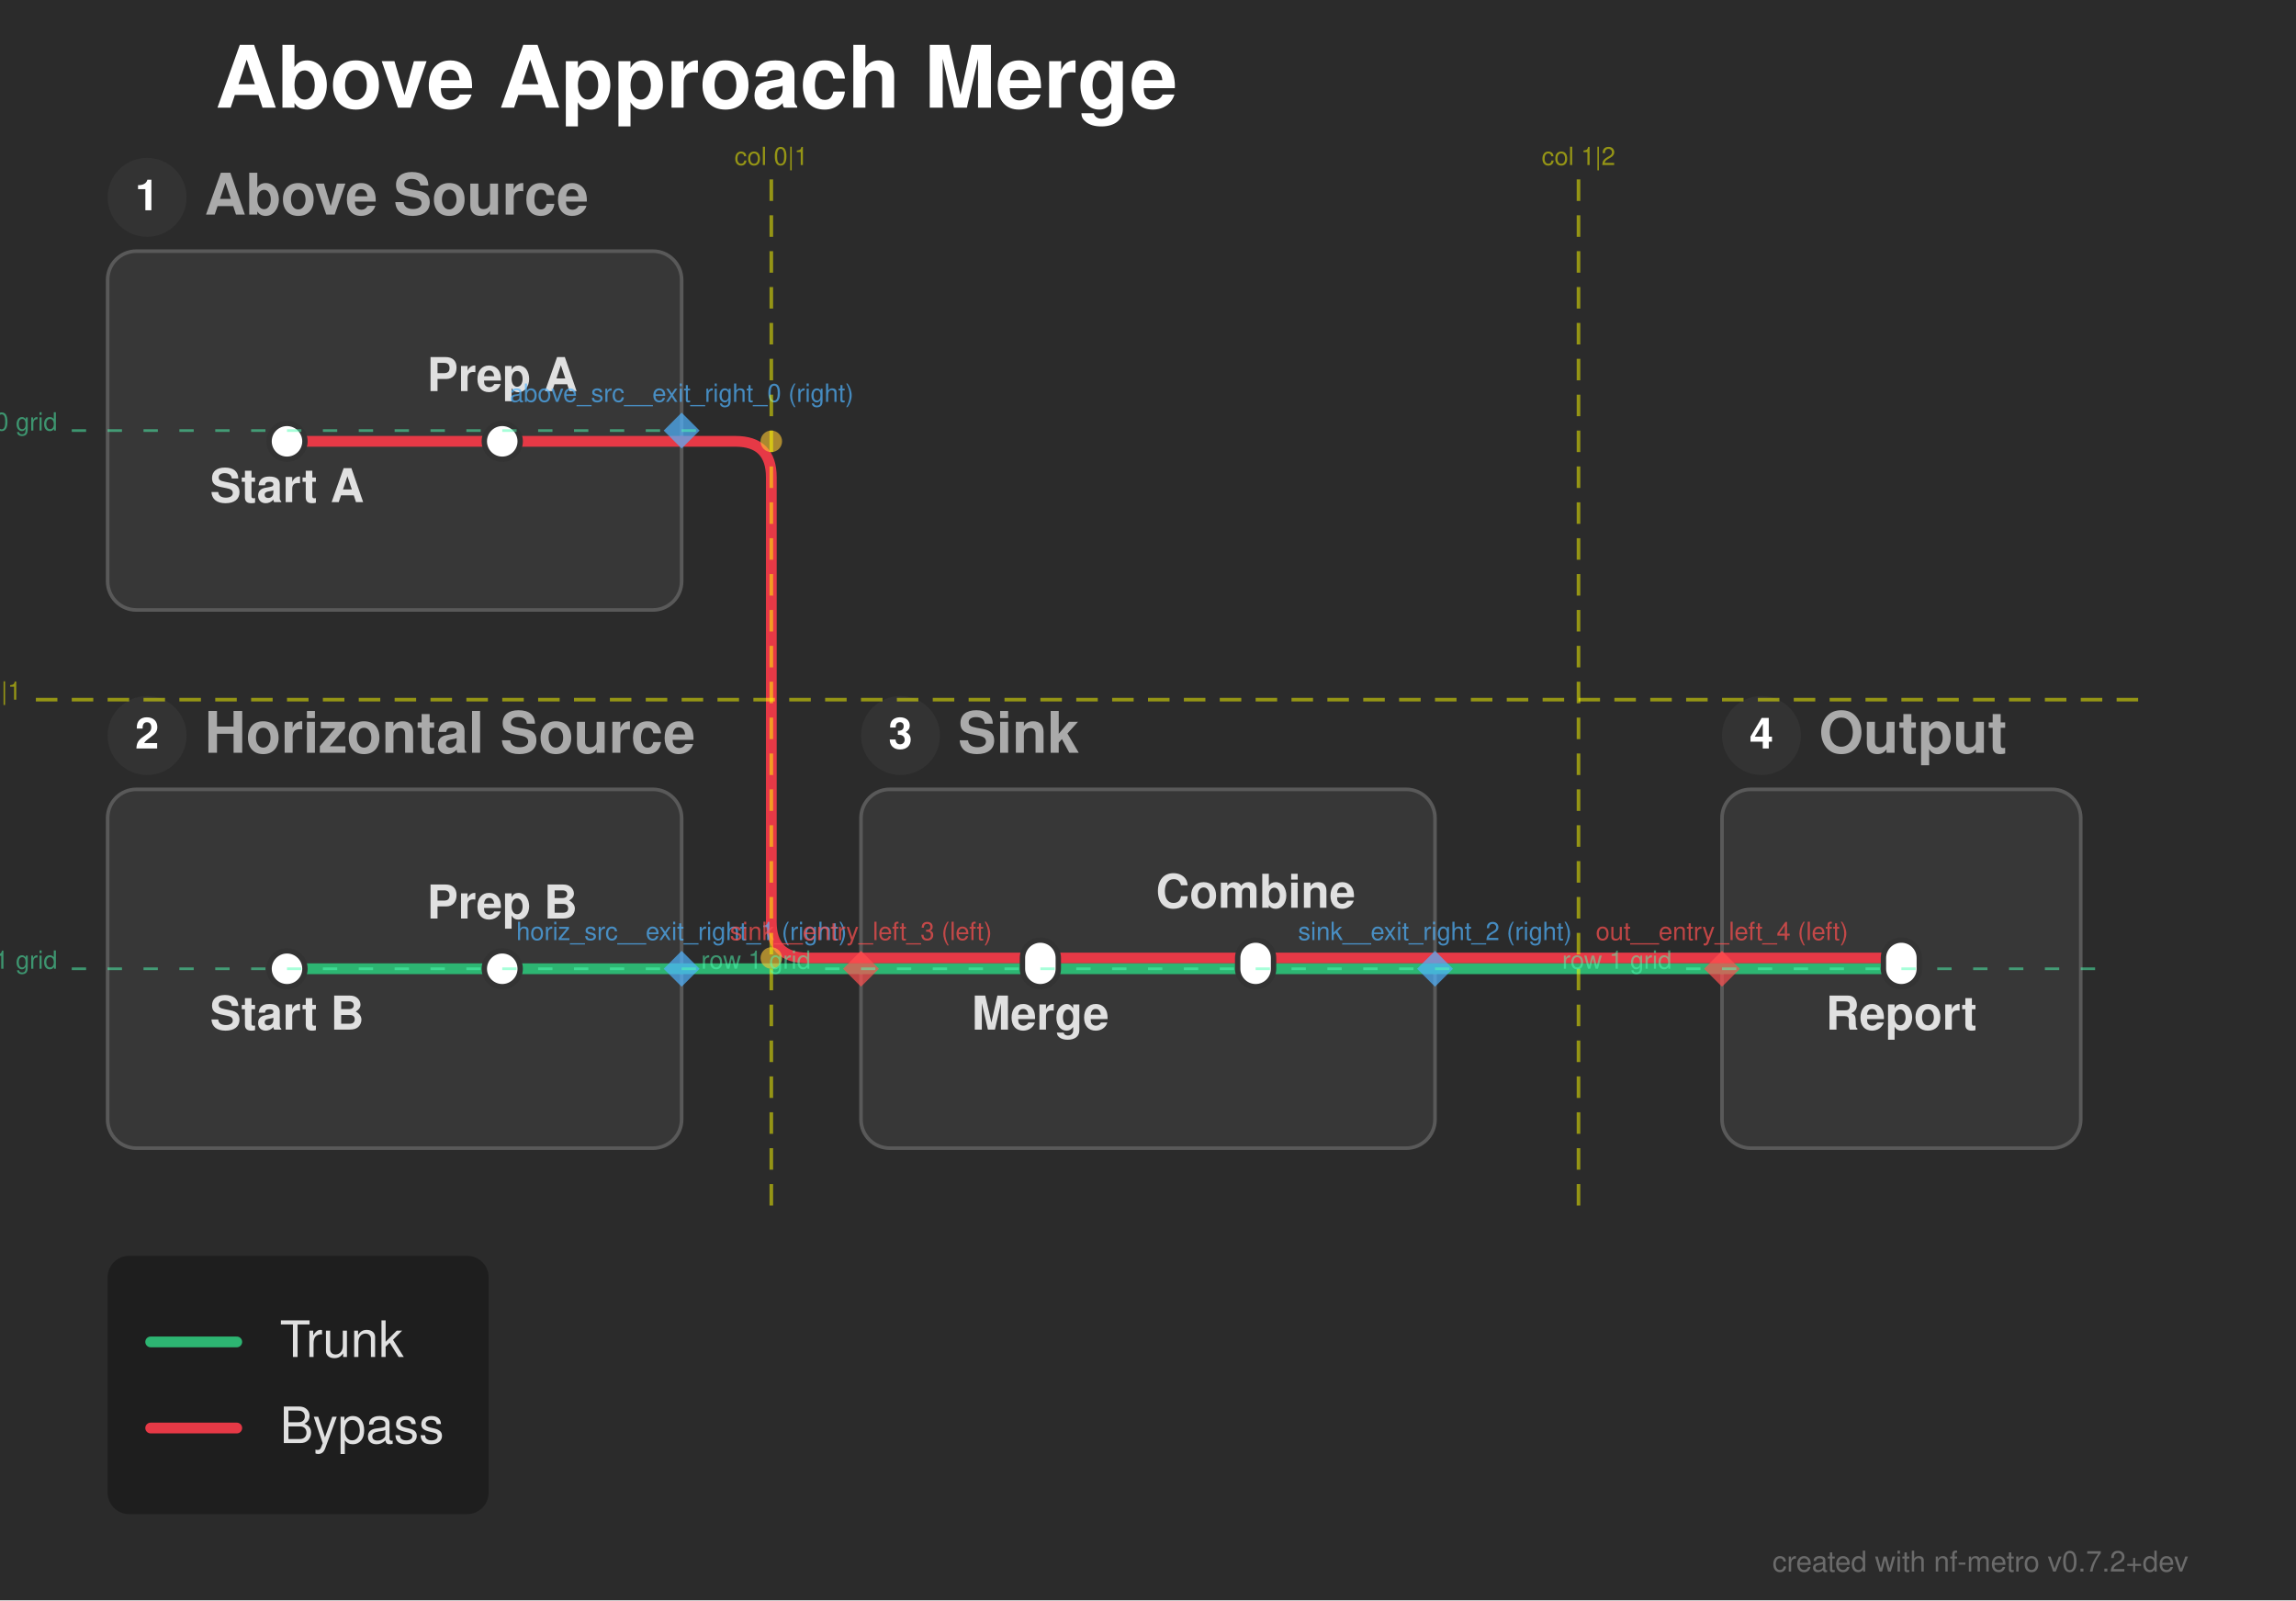
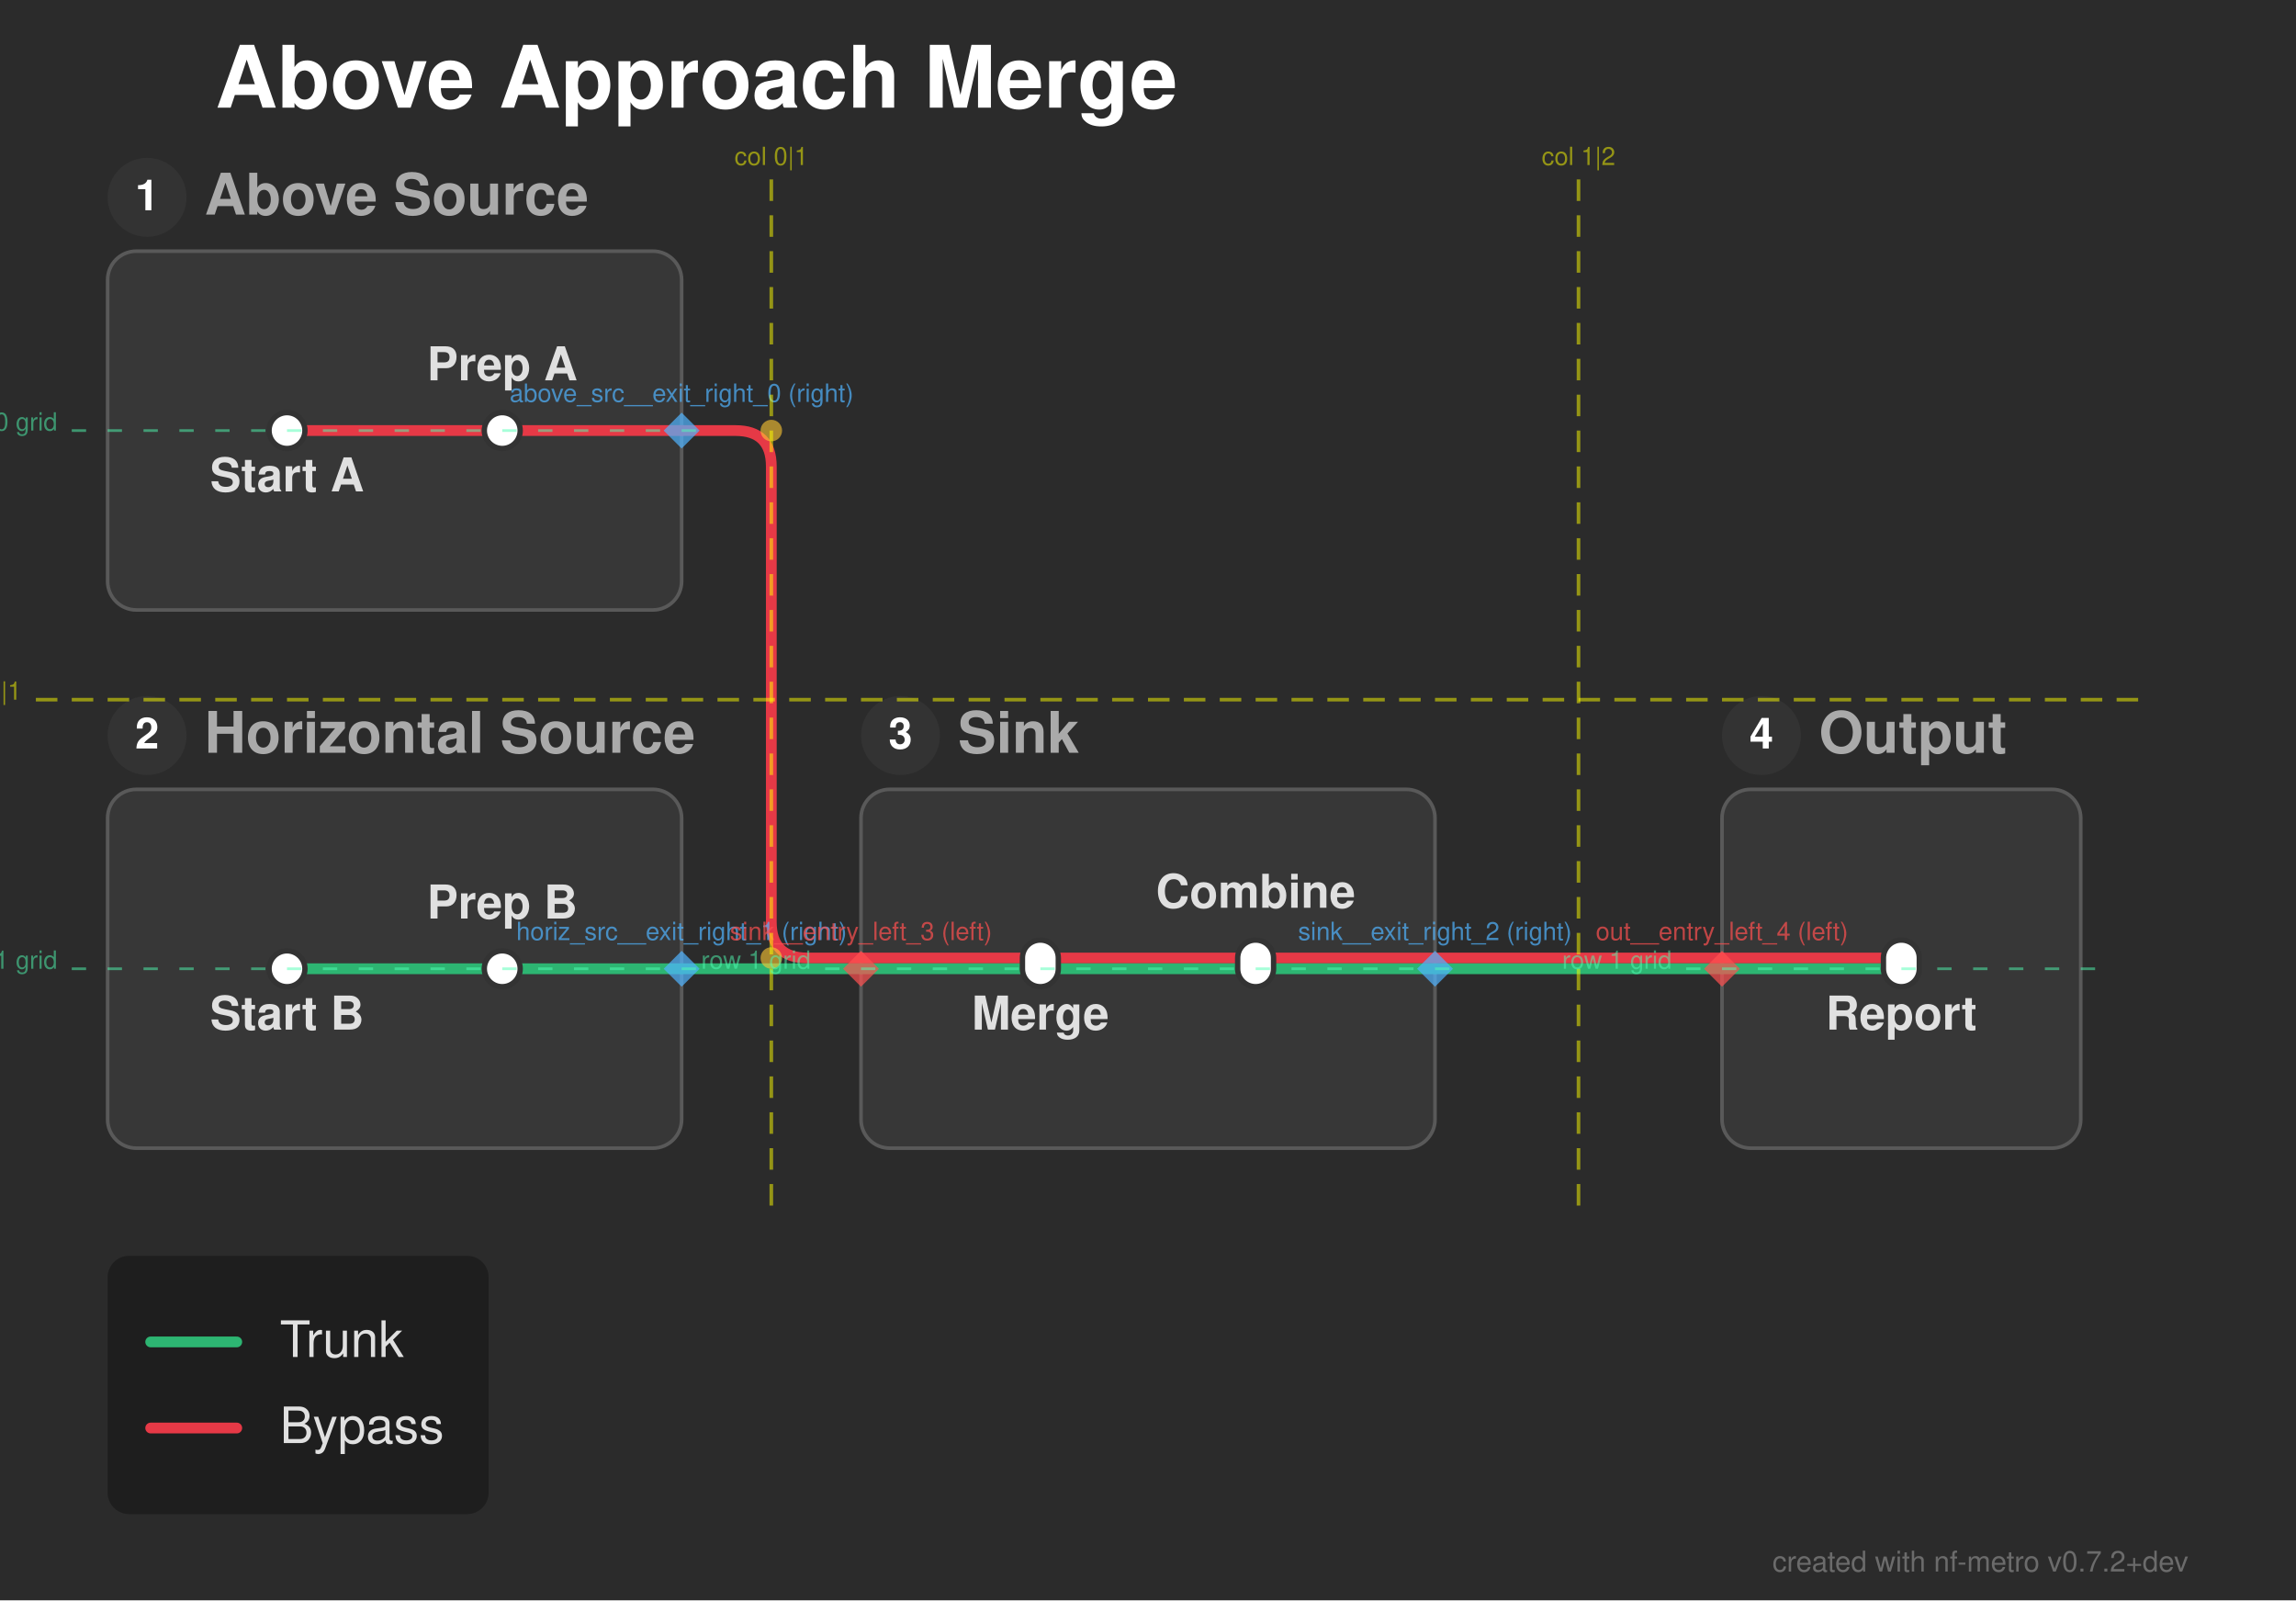
<svg xmlns="http://www.w3.org/2000/svg" width="640" height="446" viewBox="0 0 640 446">
  <defs>
</defs>
  <rect x="0" y="0" width="640" height="446" fill="#2b2b2b" />
  <text x="60.0" y="30.0" font-size="24.0" fill="#ffffff" font-family="'Helvetica Neue', Helvetica, Arial, sans-serif" font-weight="bold" class="nf-metro-title">Above Approach Merge</text>
  <rect x="30.0" y="70.0" width="160.0" height="100.0" rx="8" ry="8" fill="#373737" stroke="#595959" stroke-width="1.0" class="nf-metro-section-box" data-section-id="above_src" data-section-lines="bypass" />
  <circle cx="41.0" cy="55.0" r="11" fill="#333333" class="nf-metro-section-num-circle" data-section-id="above_src" />
  <text x="41.0" y="55.0" font-size="12" fill="#ffffff" font-family="'Helvetica Neue', Helvetica, Arial, sans-serif" font-weight="bold" text-anchor="middle" dy="0.3em" data-section-id="above_src">1</text>
  <text x="57.0" y="55.0" font-size="16.0" fill="#aaaaaa" font-family="'Helvetica Neue', Helvetica, Arial, sans-serif" font-weight="bold" dy="0.3em" class="nf-metro-section-label" data-section-id="above_src">Above Source</text>
  <rect x="30.0" y="220.0" width="160.0" height="100.0" rx="8" ry="8" fill="#373737" stroke="#595959" stroke-width="1.0" class="nf-metro-section-box" data-section-id="horiz_src" data-section-lines="trunk" />
  <circle cx="41.0" cy="205.0" r="11" fill="#333333" class="nf-metro-section-num-circle" data-section-id="horiz_src" />
  <text x="41.0" y="205.0" font-size="12" fill="#ffffff" font-family="'Helvetica Neue', Helvetica, Arial, sans-serif" font-weight="bold" text-anchor="middle" dy="0.3em" data-section-id="horiz_src">2</text>
  <text x="57.0" y="205.0" font-size="16.0" fill="#aaaaaa" font-family="'Helvetica Neue', Helvetica, Arial, sans-serif" font-weight="bold" dy="0.3em" class="nf-metro-section-label" data-section-id="horiz_src">Horizontal Source</text>
  <rect x="240.0" y="220.0" width="160.0" height="100.0" rx="8" ry="8" fill="#373737" stroke="#595959" stroke-width="1.0" class="nf-metro-section-box" data-section-id="sink" data-section-lines="bypass,trunk" />
  <circle cx="251.0" cy="205.0" r="11" fill="#333333" class="nf-metro-section-num-circle" data-section-id="sink" />
  <text x="251.0" y="205.0" font-size="12" fill="#ffffff" font-family="'Helvetica Neue', Helvetica, Arial, sans-serif" font-weight="bold" text-anchor="middle" dy="0.3em" data-section-id="sink">3</text>
  <text x="267.0" y="205.0" font-size="16.0" fill="#aaaaaa" font-family="'Helvetica Neue', Helvetica, Arial, sans-serif" font-weight="bold" dy="0.3em" class="nf-metro-section-label" data-section-id="sink">Sink</text>
  <rect x="480.0" y="220.0" width="100.0" height="100.0" rx="8" ry="8" fill="#373737" stroke="#595959" stroke-width="1.0" class="nf-metro-section-box" data-section-id="out" data-section-lines="bypass,trunk" />
  <circle cx="491.0" cy="205.0" r="11" fill="#333333" class="nf-metro-section-num-circle" data-section-id="out" />
  <text x="491.0" y="205.0" font-size="12" fill="#ffffff" font-family="'Helvetica Neue', Helvetica, Arial, sans-serif" font-weight="bold" text-anchor="middle" dy="0.3em" data-section-id="out">4</text>
  <text x="507.0" y="205.0" font-size="16.0" fill="#aaaaaa" font-family="'Helvetica Neue', Helvetica, Arial, sans-serif" font-weight="bold" dy="0.3em" class="nf-metro-section-label" data-section-id="out">Output</text>
-   <path d="M80.0,123.0 L140.0,123.0" stroke="#e63946" stroke-width="3.0" stroke-linecap="round" class="metro-line-bypass" data-line-id="bypass" />
+   <path d="M80.0,120.0 L140.0,120.0" stroke="#e63946" stroke-width="3.0" stroke-linecap="round" class="metro-line-bypass" data-line-id="bypass" />
  <path d="M290.0,267.0 L350.0,267.0" stroke="#e63946" stroke-width="3.0" stroke-linecap="round" class="metro-line-bypass" data-line-id="bypass" />
-   <path d="M140.0,123.0 L190.0,123.0" stroke="#e63946" stroke-width="3.0" stroke-linecap="round" class="metro-line-bypass" data-line-id="bypass" />
+   <path d="M140.0,120.0 L190.0,120.0" stroke="#e63946" stroke-width="3.0" stroke-linecap="round" class="metro-line-bypass" data-line-id="bypass" />
  <path d="M240.0,267.0 L290.0,267.0" stroke="#e63946" stroke-width="3.0" stroke-linecap="round" class="metro-line-bypass" data-line-id="bypass" />
  <path d="M350.0,267.0 L400.0,267.0" stroke="#e63946" stroke-width="3.0" stroke-linecap="round" class="metro-line-bypass" data-line-id="bypass" />
  <path d="M480.0,267.0 L530.0,267.0" stroke="#e63946" stroke-width="3.0" stroke-linecap="round" class="metro-line-bypass" data-line-id="bypass" />
-   <path d="M190.0,123.0 L205.0,123.0 Q215.0,123.0,215.0,133.0 L215.0,257.0 Q215.0,267.0,225.0,267.0 L240.0,267.0" stroke="#e63946" stroke-width="3.0" fill="none" stroke-linecap="round" stroke-linejoin="round" class="metro-line-bypass" data-line-id="bypass" />
+   <path d="M190.0,120.0 L205.0,120.0 Q215.0,120.0,215.0,130.0 L215.0,257.0 Q215.0,267.0,225.0,267.0 L240.0,267.0" stroke="#e63946" stroke-width="3.0" fill="none" stroke-linecap="round" stroke-linejoin="round" class="metro-line-bypass" data-line-id="bypass" />
  <path d="M400.0,267.0 L480.0,267.0" stroke="#e63946" stroke-width="3.0" stroke-linecap="round" class="metro-line-bypass" data-line-id="bypass" />
  <path d="M80.0,270.0 L140.0,270.0" stroke="#2db572" stroke-width="3.0" stroke-linecap="round" class="metro-line-trunk" data-line-id="trunk" />
  <path d="M290.0,270.0 L350.0,270.0" stroke="#2db572" stroke-width="3.0" stroke-linecap="round" class="metro-line-trunk" data-line-id="trunk" />
  <path d="M140.0,270.0 L190.0,270.0" stroke="#2db572" stroke-width="3.0" stroke-linecap="round" class="metro-line-trunk" data-line-id="trunk" />
  <path d="M240.0,270.0 L290.0,270.0" stroke="#2db572" stroke-width="3.0" stroke-linecap="round" class="metro-line-trunk" data-line-id="trunk" />
  <path d="M350.0,270.0 L400.0,270.0" stroke="#2db572" stroke-width="3.0" stroke-linecap="round" class="metro-line-trunk" data-line-id="trunk" />
  <path d="M480.0,270.0 L530.0,270.0" stroke="#2db572" stroke-width="3.0" stroke-linecap="round" class="metro-line-trunk" data-line-id="trunk" />
  <path d="M190.0,270.0 L240.0,270.0" stroke="#2db572" stroke-width="3.0" stroke-linecap="round" class="metro-line-trunk" data-line-id="trunk" />
  <path d="M400.0,270.0 L480.0,270.0" stroke="#2db572" stroke-width="3.0" stroke-linecap="round" class="metro-line-trunk" data-line-id="trunk" />
-   <rect x="75.0" y="118.0" width="10.0" height="10.0" rx="5.0" ry="5.0" fill="#ffffff" stroke="#333333" stroke-width="1.5" class="nf-metro-station" data-station-id="a1" data-station-lines="bypass" data-station-label="Start A" data-section-id="above_src" data-section-name="Above Source" />
-   <rect x="135.0" y="118.0" width="10.0" height="10.0" rx="5.0" ry="5.0" fill="#ffffff" stroke="#333333" stroke-width="1.5" class="nf-metro-station" data-station-id="a2" data-station-lines="bypass" data-station-label="Prep A" data-section-id="above_src" data-section-name="Above Source" />
+   <rect x="75.0" y="115.0" width="10.0" height="10.0" rx="5.0" ry="5.0" fill="#ffffff" stroke="#333333" stroke-width="1.5" class="nf-metro-station" data-station-id="a1" data-station-lines="bypass" data-station-label="Start A" data-section-id="above_src" data-section-name="Above Source" />
+   <rect x="135.0" y="115.0" width="10.0" height="10.0" rx="5.0" ry="5.0" fill="#ffffff" stroke="#333333" stroke-width="1.5" class="nf-metro-station" data-station-id="a2" data-station-lines="bypass" data-station-label="Prep A" data-section-id="above_src" data-section-name="Above Source" />
  <rect x="75.0" y="265.0" width="10.0" height="10.0" rx="5.0" ry="5.0" fill="#ffffff" stroke="#333333" stroke-width="1.5" class="nf-metro-station" data-station-id="h1" data-station-lines="trunk" data-station-label="Start B" data-section-id="horiz_src" data-section-name="Horizontal Source" />
  <rect x="135.0" y="265.0" width="10.0" height="10.0" rx="5.0" ry="5.0" fill="#ffffff" stroke="#333333" stroke-width="1.5" class="nf-metro-station" data-station-id="h2" data-station-lines="trunk" data-station-label="Prep B" data-section-id="horiz_src" data-section-name="Horizontal Source" />
  <rect x="285.0" y="262.0" width="10.0" height="13.0" rx="5.0" ry="5.0" fill="#ffffff" stroke="#333333" stroke-width="1.5" class="nf-metro-station" data-station-id="s1" data-station-lines="bypass,trunk" data-station-label="Merge" data-section-id="sink" data-section-name="Sink" />
  <rect x="345.0" y="262.0" width="10.0" height="13.0" rx="5.0" ry="5.0" fill="#ffffff" stroke="#333333" stroke-width="1.5" class="nf-metro-station" data-station-id="s2" data-station-lines="bypass,trunk" data-station-label="Combine" data-section-id="sink" data-section-name="Sink" />
  <rect x="525.0" y="262.0" width="10.0" height="13.0" rx="5.0" ry="5.0" fill="#ffffff" stroke="#333333" stroke-width="1.5" class="nf-metro-station" data-station-id="o1" data-station-lines="bypass,trunk" data-station-label="Report" data-section-id="out" data-section-name="Output" />
  <text x="80.0" y="281.0" font-size="13.0" fill="#e0e0e0" font-family="'Helvetica Neue', Helvetica, Arial, sans-serif" font-weight="bold" text-anchor="middle" dominant-baseline="hanging" data-station-id="h1" class="nf-metro-station-label">Start B</text>
  <text x="290.0" y="281.0" font-size="13.0" fill="#e0e0e0" font-family="'Helvetica Neue', Helvetica, Arial, sans-serif" font-weight="bold" text-anchor="middle" dominant-baseline="hanging" data-station-id="s1" class="nf-metro-station-label">Merge</text>
-   <text x="80.0" y="134.0" font-size="13.0" fill="#e0e0e0" font-family="'Helvetica Neue', Helvetica, Arial, sans-serif" font-weight="bold" text-anchor="middle" dominant-baseline="hanging" data-station-id="a1" class="nf-metro-station-label">Start A</text>
+   <text x="80.0" y="131.0" font-size="13.0" fill="#e0e0e0" font-family="'Helvetica Neue', Helvetica, Arial, sans-serif" font-weight="bold" text-anchor="middle" dominant-baseline="hanging" data-station-id="a1" class="nf-metro-station-label">Start A</text>
  <text x="530.0" y="281.0" font-size="13.0" fill="#e0e0e0" font-family="'Helvetica Neue', Helvetica, Arial, sans-serif" font-weight="bold" text-anchor="middle" dominant-baseline="hanging" data-station-id="o1" class="nf-metro-station-label">Report</text>
  <text x="140.0" y="256.0" font-size="13.0" fill="#e0e0e0" font-family="'Helvetica Neue', Helvetica, Arial, sans-serif" font-weight="bold" text-anchor="middle" dominant-baseline="auto" data-station-id="h2" class="nf-metro-station-label">Prep B</text>
  <text x="350.0" y="253.0" font-size="13.0" fill="#e0e0e0" font-family="'Helvetica Neue', Helvetica, Arial, sans-serif" font-weight="bold" text-anchor="middle" dominant-baseline="auto" data-station-id="s2" class="nf-metro-station-label">Combine</text>
-   <text x="140.0" y="109.0" font-size="13.0" fill="#e0e0e0" font-family="'Helvetica Neue', Helvetica, Arial, sans-serif" font-weight="bold" text-anchor="middle" dominant-baseline="auto" data-station-id="a2" class="nf-metro-station-label">Prep A</text>
-   <circle cx="215.0" cy="123.0" r="3.0" fill="rgba(255, 200, 50, 0.6)" />
+   <text x="140.0" y="106.0" font-size="13.0" fill="#e0e0e0" font-family="'Helvetica Neue', Helvetica, Arial, sans-serif" font-weight="bold" text-anchor="middle" dominant-baseline="auto" data-station-id="a2" class="nf-metro-station-label">Prep A</text>
+   <circle cx="215.0" cy="120.0" r="3.0" fill="rgba(255, 200, 50, 0.6)" />
  <circle cx="215.0" cy="267.0" r="3.0" fill="rgba(255, 200, 50, 0.6)" />
  <path d="M190.0,115.0 L195.0,120.0 L190.0,125.0 L185.0,120.0 Z" fill="rgba(80, 180, 255, 0.7)" stroke="none" />
  <text x="190.0" y="112.0" font-size="7" fill="rgba(80, 180, 255, 0.7)" font-family="'Helvetica Neue', Helvetica, Arial, sans-serif" text-anchor="middle" dominant-baseline="auto">above_src__exit_right_0 (right)</text>
  <path d="M190.0,265.0 L195.0,270.0 L190.0,275.0 L185.0,270.0 Z" fill="rgba(80, 180, 255, 0.7)" stroke="none" />
  <text x="190.0" y="262.0" font-size="7" fill="rgba(80, 180, 255, 0.7)" font-family="'Helvetica Neue', Helvetica, Arial, sans-serif" text-anchor="middle" dominant-baseline="auto">horiz_src__exit_right_1 (right)</text>
  <path d="M400.0,265.0 L405.0,270.0 L400.0,275.0 L395.0,270.0 Z" fill="rgba(80, 180, 255, 0.7)" stroke="none" />
  <text x="400.0" y="262.0" font-size="7" fill="rgba(80, 180, 255, 0.7)" font-family="'Helvetica Neue', Helvetica, Arial, sans-serif" text-anchor="middle" dominant-baseline="auto">sink__exit_right_2 (right)</text>
  <path d="M240.0,265.0 L245.0,270.0 L240.0,275.0 L235.0,270.0 Z" fill="rgba(255, 80, 80, 0.7)" stroke="none" />
  <text x="240.0" y="262.0" font-size="7" fill="rgba(255, 80, 80, 0.7)" font-family="'Helvetica Neue', Helvetica, Arial, sans-serif" text-anchor="middle" dominant-baseline="auto">sink__entry_left_3 (left)</text>
  <path d="M480.0,265.0 L485.0,270.0 L480.0,275.0 L475.0,270.0 Z" fill="rgba(255, 80, 80, 0.7)" stroke="none" />
  <text x="480.0" y="262.0" font-size="7" fill="rgba(255, 80, 80, 0.7)" font-family="'Helvetica Neue', Helvetica, Arial, sans-serif" text-anchor="middle" dominant-baseline="auto">out__entry_left_4 (left)</text>
  <path d="M215.0,50.0 L215.0,340.0" stroke="rgba(255, 255, 0, 0.5)" stroke-width="1" stroke-dasharray="6,4" />
  <text x="215.0" y="46.0" font-size="7" fill="rgba(255, 255, 0, 0.5)" font-family="'Helvetica Neue', Helvetica, Arial, sans-serif" text-anchor="middle">col 0|1</text>
  <path d="M440.0,50.0 L440.0,340.0" stroke="rgba(255, 255, 0, 0.5)" stroke-width="1" stroke-dasharray="6,4" />
  <text x="440.0" y="46.0" font-size="7" fill="rgba(255, 255, 0, 0.5)" font-family="'Helvetica Neue', Helvetica, Arial, sans-serif" text-anchor="middle">col 1|2</text>
  <path d="M10.0,195.0 L600.0,195.0" stroke="rgba(255, 255, 0, 0.5)" stroke-width="1" stroke-dasharray="6,4" />
  <text x="6.0" y="195.0" font-size="7" fill="rgba(255, 255, 0, 0.5)" font-family="'Helvetica Neue', Helvetica, Arial, sans-serif" text-anchor="end">row 0|1</text>
  <path d="M20.0,120.0 L200.0,120.0" stroke="rgba(80, 255, 180, 0.5)" stroke-width="0.75" stroke-dasharray="4,6" />
  <text x="16.0" y="120.0" font-size="7" fill="rgba(80, 255, 180, 0.5)" font-family="'Helvetica Neue', Helvetica, Arial, sans-serif" text-anchor="end">row 0 grid</text>
  <path d="M20.0,270.0 L200.0,270.0" stroke="rgba(80, 255, 180, 0.5)" stroke-width="0.75" stroke-dasharray="4,6" />
  <text x="16.0" y="270.0" font-size="7" fill="rgba(80, 255, 180, 0.5)" font-family="'Helvetica Neue', Helvetica, Arial, sans-serif" text-anchor="end">row 1 grid</text>
  <path d="M230.0,270.0 L410.0,270.0" stroke="rgba(80, 255, 180, 0.5)" stroke-width="0.75" stroke-dasharray="4,6" />
  <text x="226.0" y="270.0" font-size="7" fill="rgba(80, 255, 180, 0.5)" font-family="'Helvetica Neue', Helvetica, Arial, sans-serif" text-anchor="end">row 1 grid</text>
  <path d="M470.0,270.0 L590.0,270.0" stroke="rgba(80, 255, 180, 0.5)" stroke-width="0.75" stroke-dasharray="4,6" />
  <text x="466.0" y="270.0" font-size="7" fill="rgba(80, 255, 180, 0.5)" font-family="'Helvetica Neue', Helvetica, Arial, sans-serif" text-anchor="end">row 1 grid</text>
  <rect x="30.0" y="350.0" width="106.2" height="72.0" rx="6" ry="6" fill="rgba(0, 0, 0, 0.3)" />
  <path d="M42.0,374.0 L66.0,374.0" stroke="#2db572" stroke-width="3.0" stroke-linecap="round" />
  <text x="78.0" y="374.0" font-size="14.0" fill="#e0e0e0" font-family="'Helvetica Neue', Helvetica, Arial, sans-serif" dy="0.3em">Trunk</text>
  <path d="M42.0,398.0 L66.0,398.0" stroke="#e63946" stroke-width="3.0" stroke-linecap="round" />
  <text x="78.0" y="398.0" font-size="14.0" fill="#e0e0e0" font-family="'Helvetica Neue', Helvetica, Arial, sans-serif" dy="0.3em">Bypass</text>
  <text x="610.0" y="438.0" font-size="8" fill="rgba(150, 150, 150, 0.6)" font-family="'Helvetica Neue', Helvetica, Arial, sans-serif" text-anchor="end">created with nf-metro v0.7.2+dev</text>
</svg>
